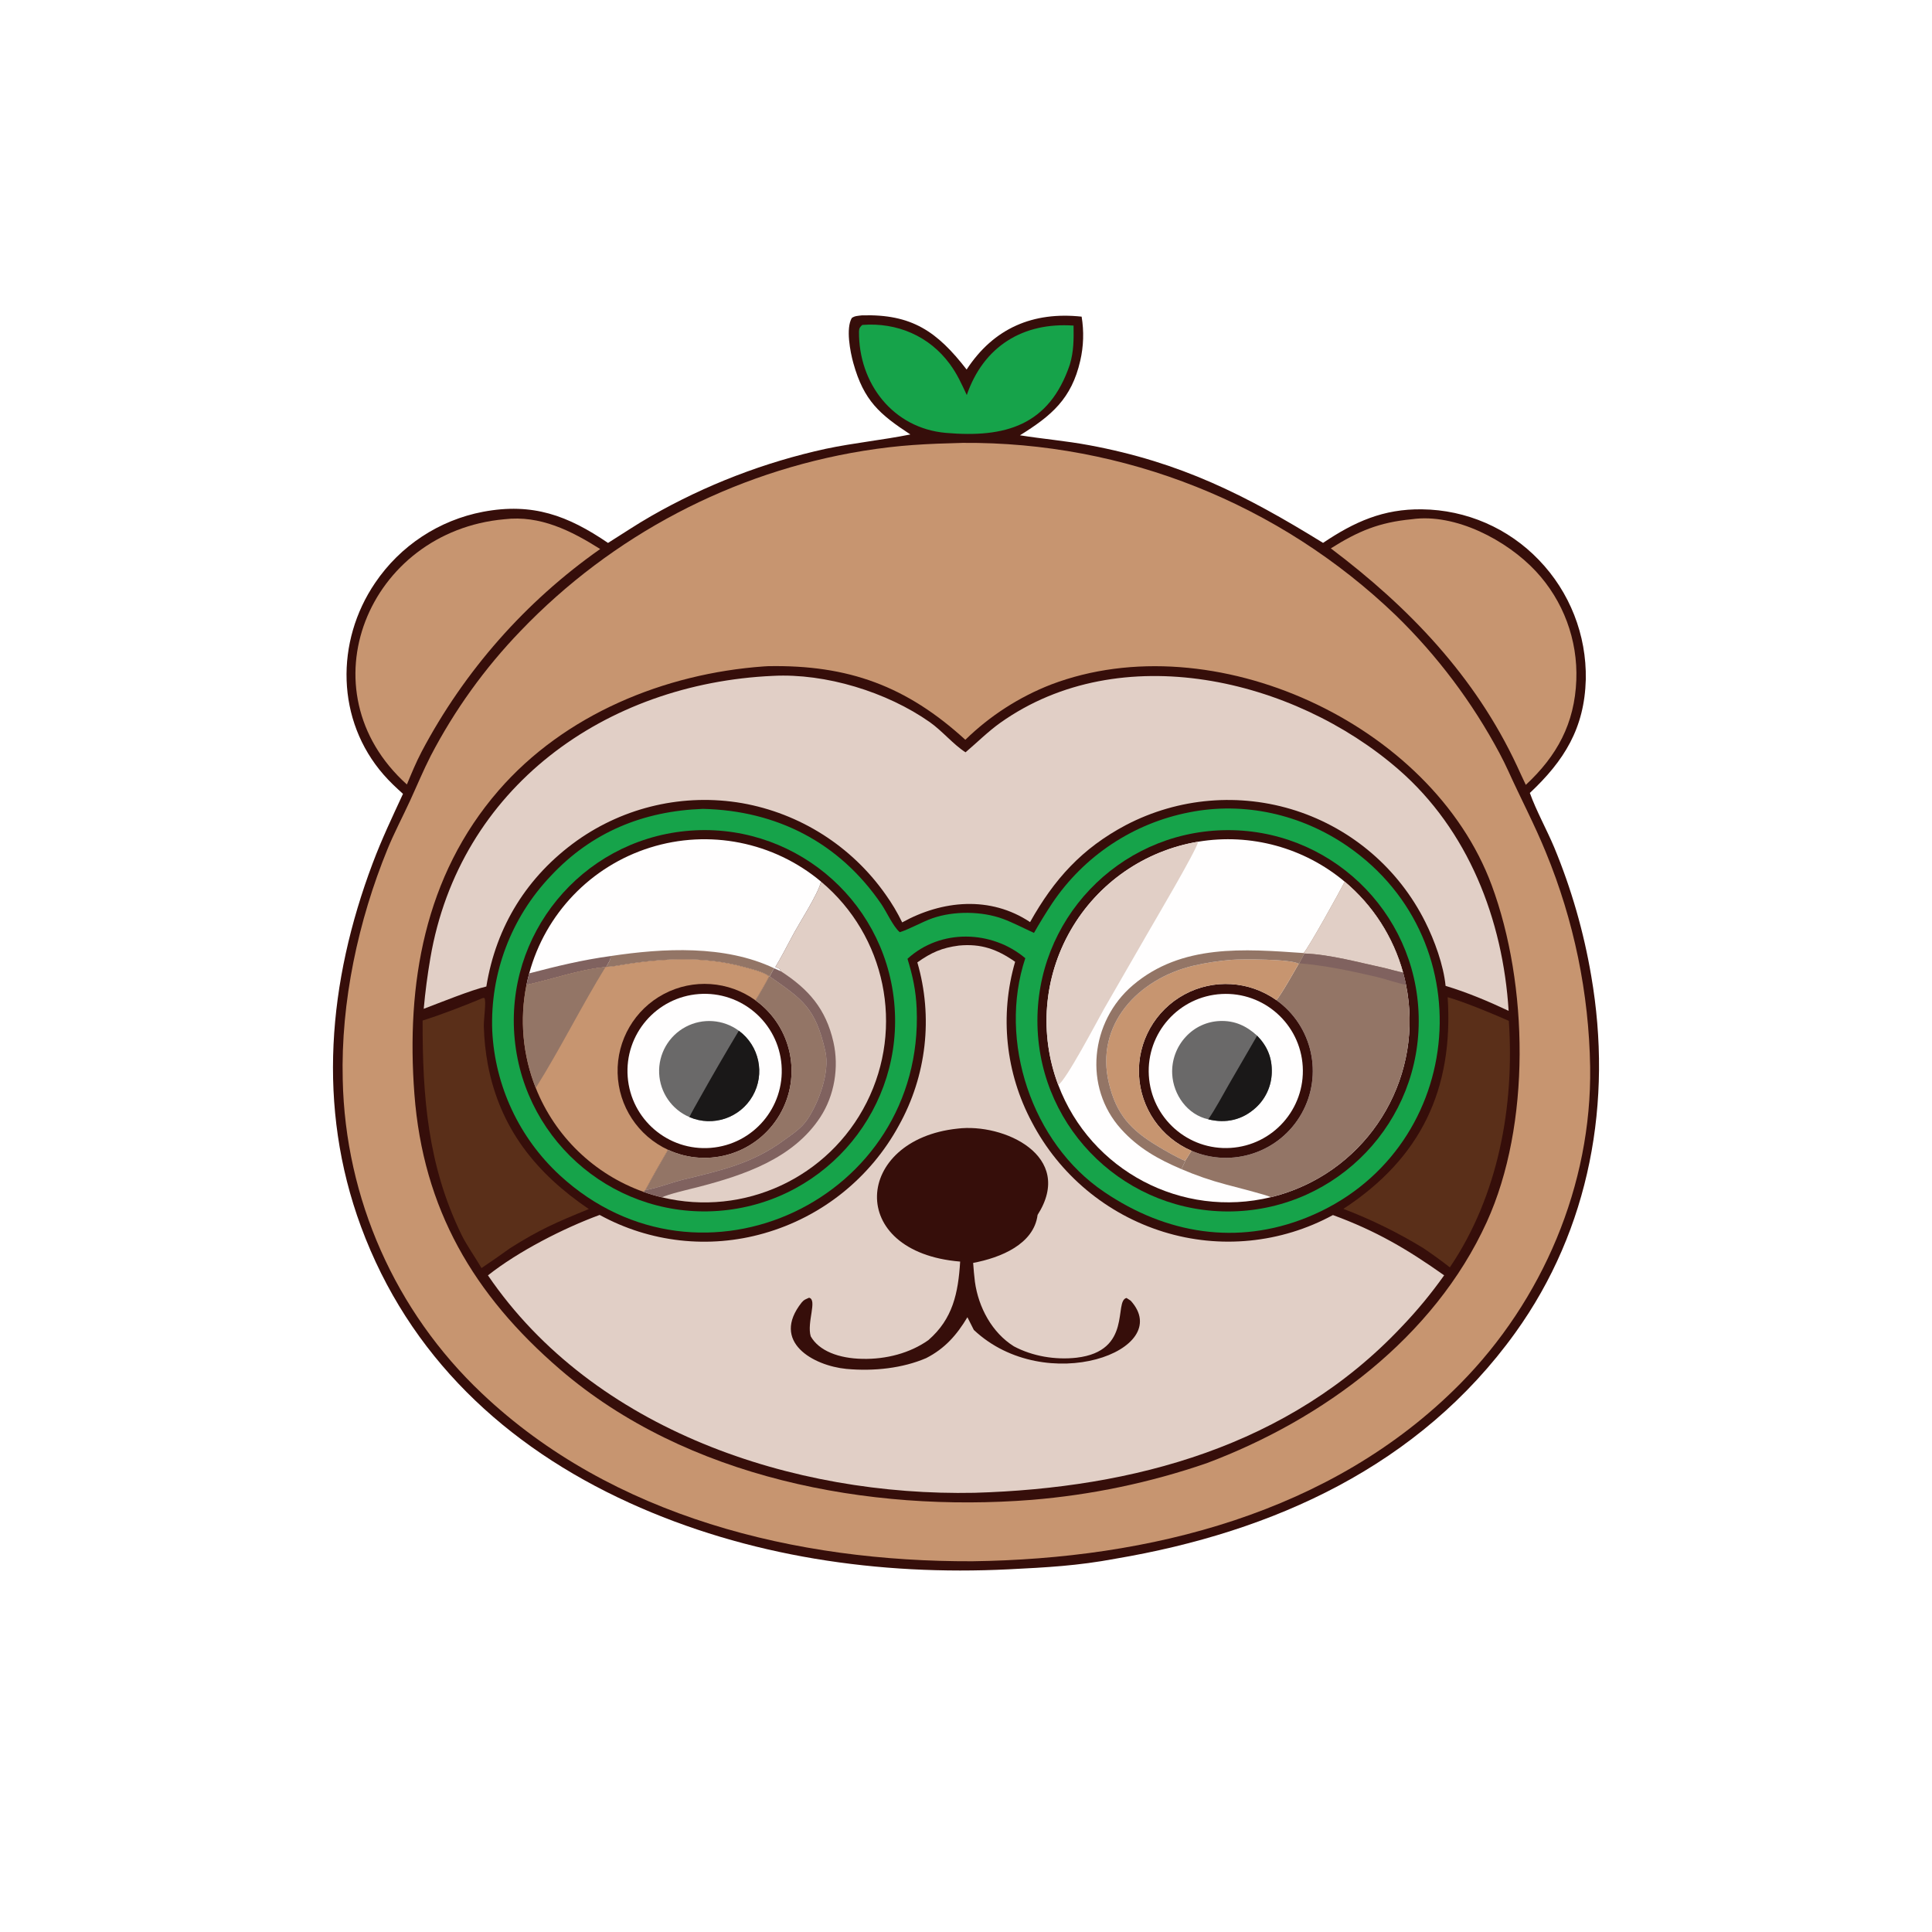
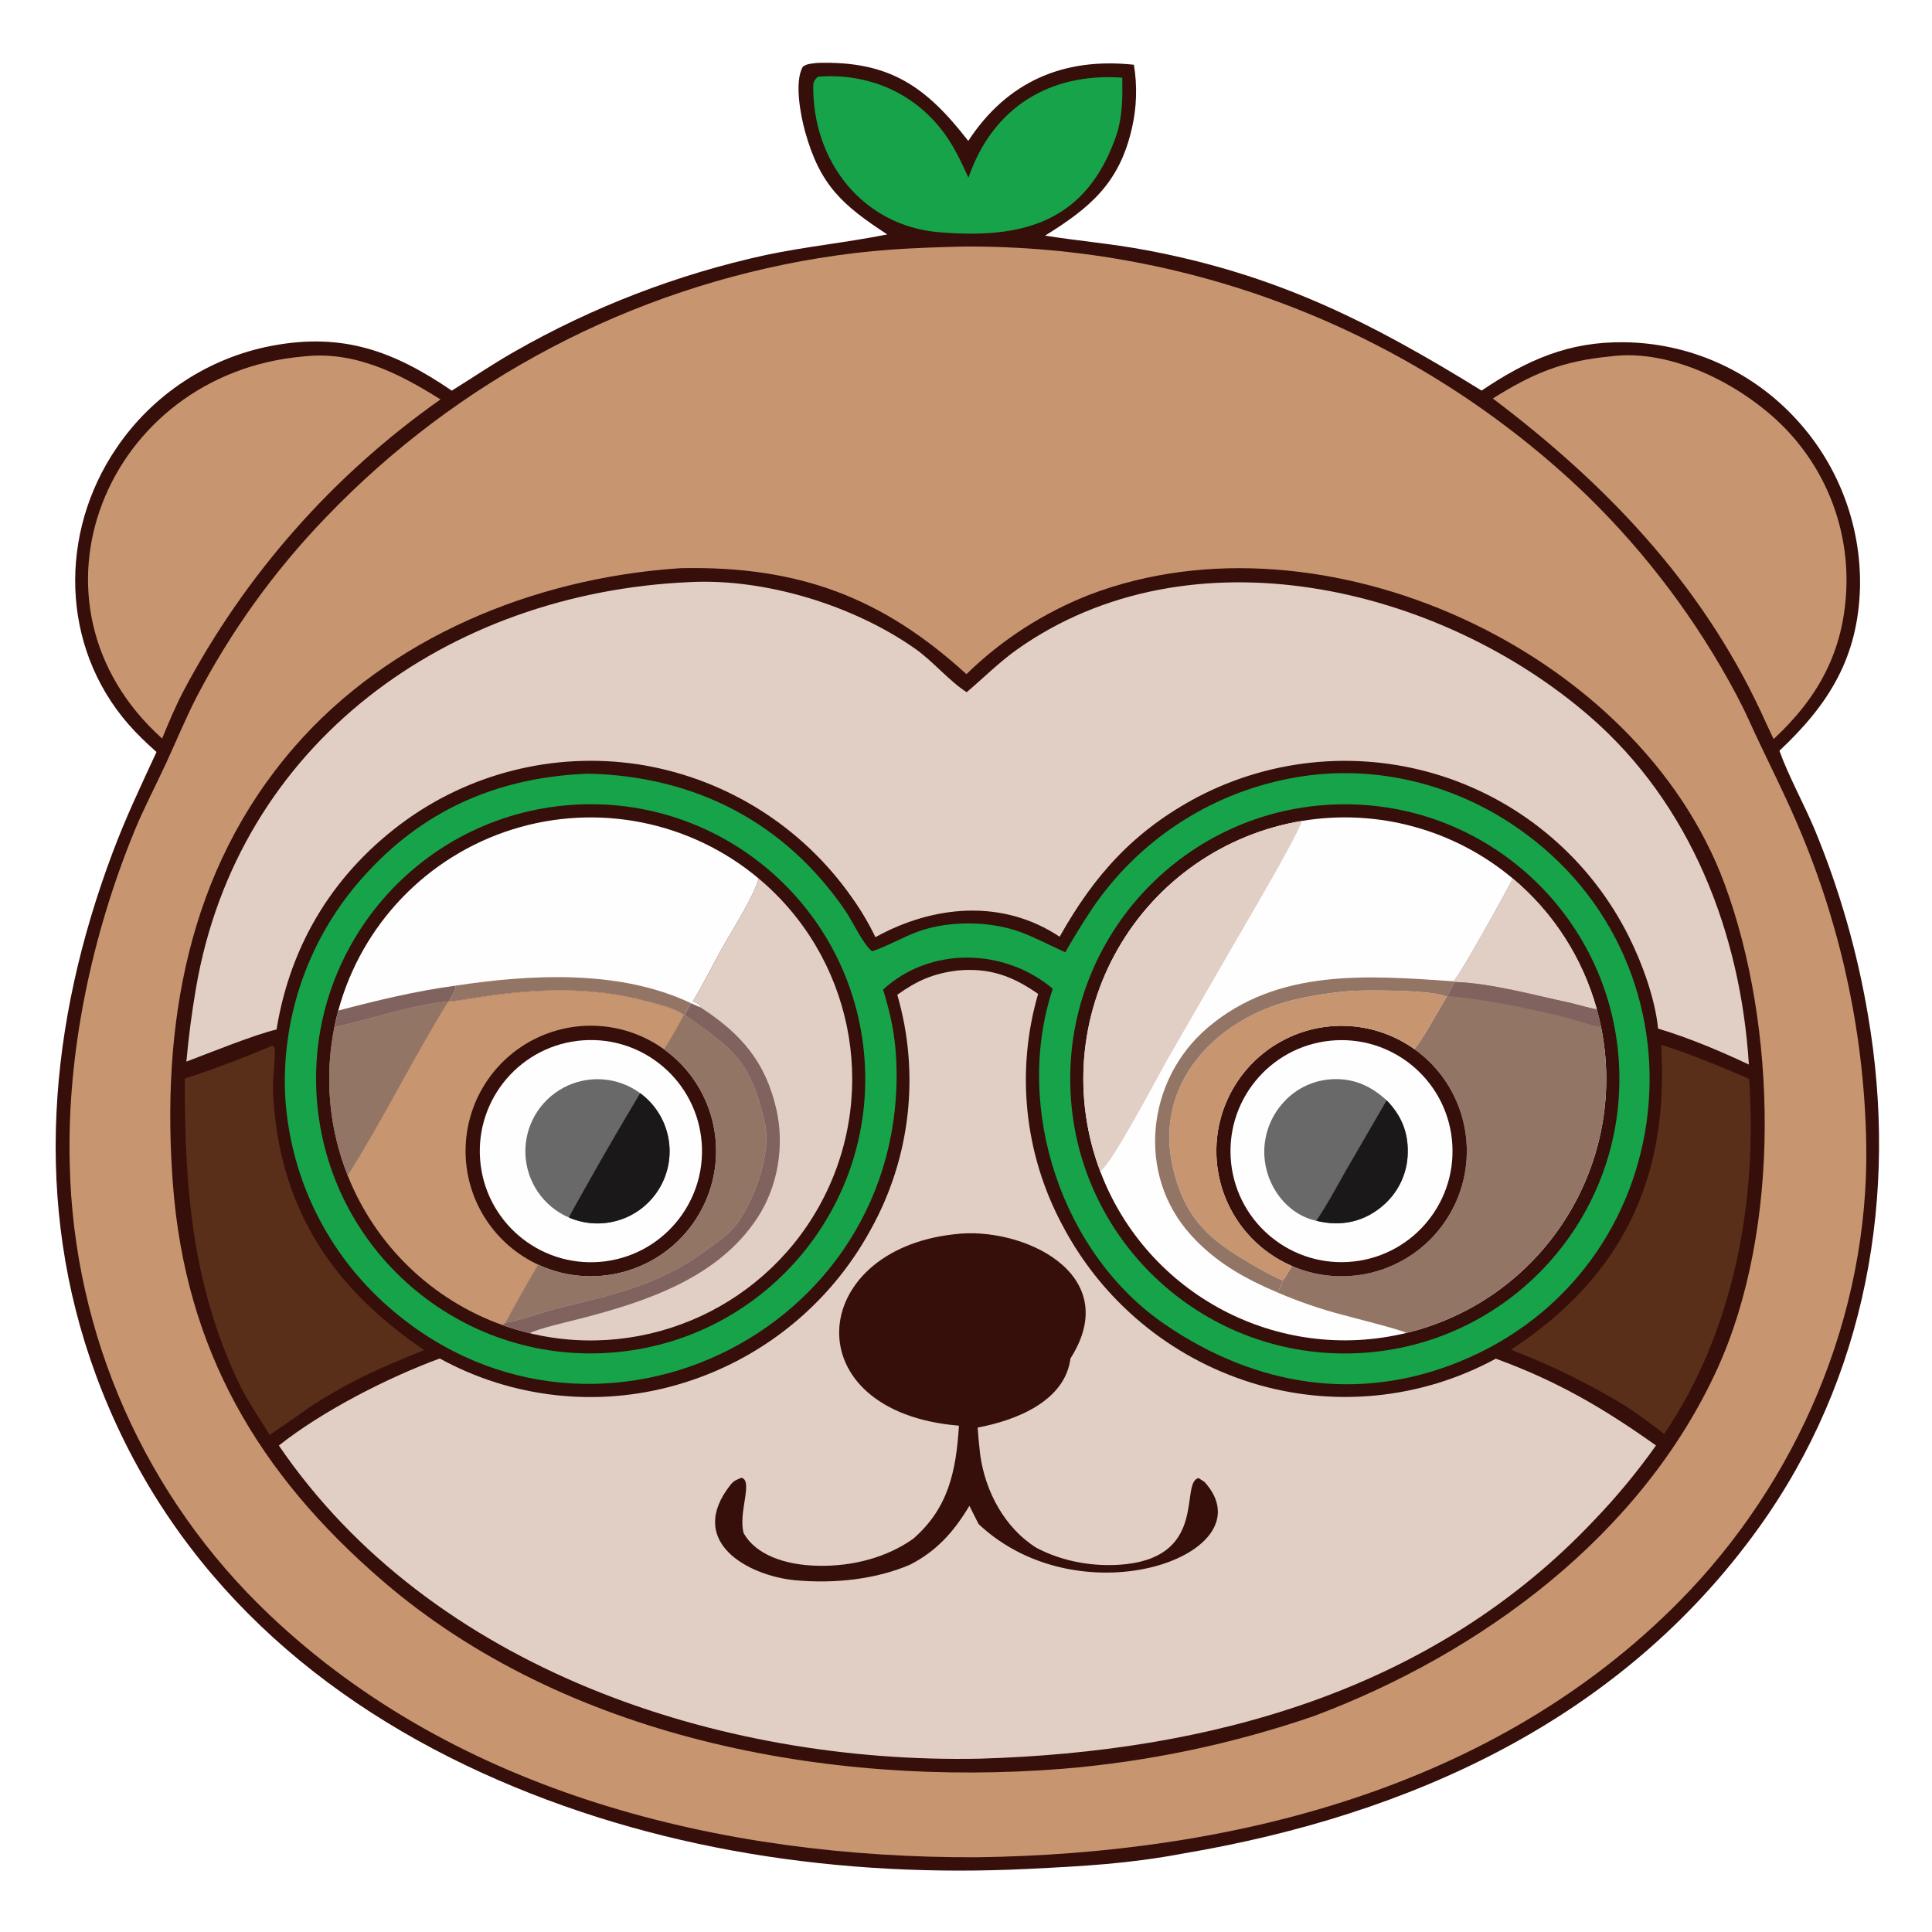
- <svg xmlns="http://www.w3.org/2000/svg" width="1024" height="1024" viewBox="0 0 1024 1024">
+ <svg xmlns="http://www.w3.org/2000/svg" width="1024" height="1024" viewBox="156 147 711 705">
  <path id="contorno-base" fill="#360E0A" d="M456.801 167.152C483.29 166.339 496.748 175.746 512.332 195.859C526.758 173.825 547.643 165.071 573.288 167.825C574.58 175.593 574.33 183.539 572.554 191.21C567.937 211.443 557.187 220.414 540.597 230.717C552.974 232.684 564.632 233.616 577.304 235.97C625.656 244.955 660.107 262.336 701.246 287.738C717.853 276.565 733.223 269.657 753.704 269.954C777.132 270.218 799.467 279.906 815.669 296.831C832.015 313.785 840.95 336.542 840.506 360.088C839.811 385.984 829.09 403.144 810.854 420.285C814.1 429.415 819.885 439.881 823.785 449.176C832.862 471.082 839.44 493.941 843.394 517.321C854.838 583.709 842.824 651.193 803.182 706.327C752.346 777.03 674.932 811.971 591.276 826.141C571.195 829.906 554.9 830.758 534.608 831.768C466.006 835.185 396.306 825.102 333.498 796.493C267.821 766.578 216.611 718.62 191.336 650.15C167.882 586.616 173.926 520.327 197.48 457.674C202.401 444.583 207.775 433.365 213.593 420.755C209.956 417.489 206.527 414.278 203.308 410.587C178.197 381.796 177.669 340.044 198.842 308.909C212.128 289.248 232.705 275.697 256.015 271.257C282.385 266.283 301.018 273.3 322.271 287.764C329.903 283 337.293 277.997 345.114 273.531C374.011 256.983 405.268 244.951 437.802 237.849C452.569 234.736 467.794 233.235 482.513 230.271C466.241 219.586 457.852 212.461 452.282 192.422C450.608 186.401 448.242 174.04 451.465 168.541C453.015 167.391 454.849 167.393 456.801 167.152Z" />
  <path id="cabeza-pelaje" fill="#C79570" d="M510.312 234.734C595.825 234.104 678.198 266.92 739.853 326.179C761.833 347.575 780.373 372.24 794.816 399.301C796.442 402.366 797.995 405.47 799.426 408.63C805.951 423.037 813.355 437.064 819.326 451.718C834.212 487.833 842.18 526.423 842.815 565.48C843.744 628.033 817.551 689.35 773.83 733.514C705.785 802.249 609.036 826.264 515.308 827.501C422.157 827.817 324.58 804.139 255.366 738.466C209.532 695.165 182.98 635.289 181.656 572.25C180.594 531.074 189.883 487.926 205.43 449.945C208.879 441.52 213.512 432.716 217.346 424.38C220.952 416.538 224.373 408.285 228.273 400.649C240.888 376.409 256.927 354.11 275.894 334.439C324.456 283.745 388.198 250.234 457.489 238.971C476.898 235.841 490.964 235.227 510.312 234.734Z" />
  <path id="mascara-contorno" fill="#360E0A" d="M404.844 353.215C405.251 353.16 406.621 353.097 407.113 353.087C449.796 352.298 480.572 363.719 511.655 392.1C524.684 379.385 540.139 369.424 557.1 362.81C642.861 330.183 758.812 383.321 790.626 469.178C810.092 521.711 811.528 596.169 787.995 647.741C760.035 709.015 701.313 752.351 639.536 775.535C609.545 785.844 578.384 792.369 546.776 794.96C460.465 801.741 363.892 783.574 296.771 725.754C251.027 686.349 224.251 640.743 219.639 579.856C215.227 521.62 224.932 464.307 264.24 418.989C299.264 378.61 352.238 356.983 404.844 353.215Z" />
  <path id="lentes-marco" fill="#16A34A" d="M548.042 494.447C551.051 489.158 554.237 483.971 557.593 478.895C574.44 453.72 600.642 436.314 630.379 430.545C659.298 424.784 689.579 431.515 714.259 448.549C788.071 499.494 776.067 611.779 692.55 645.339C655.809 660.103 618.206 654.12 585.24 631.76C546.842 605.881 528.86 551.738 543.43 507.866C525.608 492.857 498.379 492.22 480.987 508.183C483.776 517.25 485.457 525.052 485.852 534.552C490.048 635.383 371.58 691.817 296.742 622.959C275.174 603.084 262.296 575.519 260.892 546.224C259.757 515.895 270.905 486.391 291.811 464.389C313.615 440.989 340.995 429.856 372.584 428.719C411.66 429.62 444.833 446.527 467.143 479.227C469.986 483.395 473.279 490.938 476.882 494.078C481.855 492.588 488.724 488.61 494.217 486.692C505.562 482.732 520.446 482.892 531.677 487.054C536.864 488.976 542.888 492.134 548.042 494.447Z" />
  <g id="ojo-derecho">
    <path id="ojo-derecho-1" fill="#360E0A" d="M648.271 440.027C704.118 438.57 750.55 482.705 751.926 538.554C753.303 594.402 709.103 640.771 653.252 642.069C597.514 643.364 551.258 599.271 549.884 543.535C548.51 487.798 592.537 441.48 648.271 440.027Z" />
    <path id="ojo-derecho-2" fill="#FFFEFE" d="M635.081 446.119C662.818 441.496 691.189 449.238 712.733 467.309C727.675 479.842 738.456 496.62 743.647 515.42C744.243 517.579 744.764 519.758 745.208 521.954C754.707 568.916 728.206 615.71 683.047 631.719C679.943 632.82 676.784 633.76 673.583 634.536C626.389 645.986 578.061 620.473 560.892 575.046C550.708 548.1 553.133 518.008 567.5 493.04C581.867 468.072 606.666 450.854 635.081 446.119Z" />
    <path id="ojo-derecho-3" fill="#937566" d="M712.733 467.309C727.675 479.842 738.456 496.62 743.647 515.42C744.243 517.579 744.764 519.758 745.208 521.954C754.707 568.916 728.206 615.71 683.047 631.719C679.943 632.82 676.784 633.76 673.583 634.536C671.434 633.324 653.636 628.852 649.677 627.773C641.663 625.657 633.817 622.949 626.204 619.672L628.133 615.503L628.109 615.252C628.945 614.184 630.569 611.319 631.489 609.922C653.12 619.239 678.296 610.746 689.863 590.23C701.43 569.714 695.665 543.777 676.496 530.092C679.254 526.948 685.883 515.032 688.343 510.817L688.631 510.547L691.391 505.379L690.9 505.136C693.14 503.194 710.575 471.687 712.733 467.309Z" />
    <path id="ojo-derecho-4" fill="#E1CFC6" d="M712.733 467.309C727.675 479.842 738.456 496.62 743.647 515.42C742.645 515.468 735.468 513.404 733.913 513.073C720.686 510.261 704.831 505.834 691.391 505.379L690.9 505.136C693.14 503.194 710.575 471.687 712.733 467.309Z" />
    <path id="ojo-derecho-5" fill="#80625F" d="M691.391 505.379C704.831 505.834 720.686 510.261 733.913 513.073C735.468 513.404 742.645 515.468 743.647 515.42C744.243 517.579 744.764 519.758 745.208 521.954C740.644 521.153 734.566 518.929 729.714 517.801C715.755 514.556 702.896 511.803 688.631 510.547L691.391 505.379Z" />
    <path id="ojo-derecho-6" fill="#360E0A" d="M631.489 609.922C615.288 602.943 604.492 587.329 603.685 569.707C602.877 552.085 612.201 535.549 627.696 527.118C643.191 518.687 662.139 519.842 676.496 530.092C695.665 543.777 701.43 569.714 689.863 590.23C678.296 610.746 653.12 619.239 631.489 609.922Z" />
    <path id="ojo-derecho-7" fill="#FFFEFE" d="M647.475 526.843C669.939 525.623 689.162 542.793 690.476 565.252C691.79 587.711 674.7 607.005 652.247 608.413C629.661 609.829 610.227 592.615 608.906 570.024C607.584 547.432 624.878 528.07 647.475 526.843Z" />
    <path id="ojo-derecho-8" fill="#6A6969" d="M640.399 593.255C629.385 590.846 621.849 580.258 621.294 569.268C620.932 561.966 623.541 554.829 628.526 549.481C633.214 544.376 639.759 541.373 646.686 541.147C654.491 540.866 660.728 543.812 666.305 548.936C671.698 554.483 674.3 560.658 674.066 568.527C673.885 575.622 670.818 582.336 665.573 587.117C658.422 593.623 649.734 595.578 640.399 593.255Z" />
    <path id="ojo-derecho-9" fill="#1A1818" d="M666.305 548.936C671.698 554.483 674.3 560.658 674.066 568.527C673.885 575.622 670.818 582.336 665.573 587.117C658.422 593.623 649.734 595.578 640.399 593.255C644.005 588.09 648.242 580.177 651.391 574.656L666.305 548.936Z" />
    <path id="ojo-derecho-10" fill="#E1CFC6" d="M560.892 575.046C550.708 548.1 553.133 518.008 567.5 493.04C581.867 468.072 606.666 450.854 635.081 446.119C633.855 451.218 612.182 487.8 607.966 495.161L585.2 534.671C581.436 541.354 565.07 572.561 560.892 575.046Z" />
    <path id="ojo-derecho-11" fill="#C79570" d="M628.109 615.252C624.621 613.942 616.963 609.538 613.568 607.457C599.224 598.876 591.751 590.673 587.774 574.272C580.174 542.931 603.415 518.798 632.391 511.881C639.109 510.322 645.933 509.266 652.808 508.72C658.24 508.275 684.216 508.276 688.343 510.817C685.883 515.032 679.254 526.948 676.496 530.092C662.139 519.842 643.191 518.687 627.696 527.118C612.201 535.549 602.877 552.085 603.685 569.707C604.492 587.329 615.288 602.943 631.489 609.922C630.569 611.319 628.945 614.184 628.109 615.252Z" />
    <path id="ojo-derecho-12" fill="#937566" d="M626.204 619.672C613.845 614.425 603.278 608.495 594.205 598.437C574.088 576.184 577.861 541.434 600.415 522.211C626.253 500.19 659.569 502.978 690.9 505.136L691.391 505.379L688.631 510.547L688.343 510.817C684.216 508.276 658.24 508.275 652.808 508.72C645.933 509.266 639.109 510.322 632.391 511.881C603.415 518.798 580.174 542.931 587.774 574.272C591.751 590.673 599.224 598.876 613.568 607.457C616.963 609.538 624.621 613.942 628.109 615.252L628.133 615.503L626.204 619.672Z" />
  </g>
  <g id="ojo-izquierdo">
    <path id="ojo-izquierdo-1" fill="#360E0A" d="M363.386 440.469C418.938 434.953 468.437 475.531 473.926 531.086C479.414 586.641 438.811 636.121 383.254 641.581C327.735 647.038 278.298 606.47 272.814 550.954C267.33 495.439 307.872 445.982 363.386 440.469Z" />
    <path id="ojo-izquierdo-2" fill="#360E0A" d="M280.492 515.903C289.072 484.218 313.211 459.091 344.528 449.249C375.844 439.406 410.017 446.205 435.182 467.284C469.419 495.963 479.426 544.429 459.348 584.323C439.269 624.218 394.382 645.056 350.951 634.645C347.572 633.835 344.239 632.843 340.967 631.672C314.942 622.362 294.176 602.311 283.96 576.627C277.068 559.299 275.358 540.342 279.04 522.061C279.456 519.993 279.94 517.939 280.492 515.903Z" />
    <path id="ojo-izquierdo-3" fill="#E1CFC6" d="M435.182 467.284C469.419 495.963 479.426 544.429 459.348 584.323C439.269 624.218 394.382 645.056 350.951 634.645C347.572 633.835 344.239 632.843 340.967 631.672L342.022 630.802C345.89 623.591 349.902 616.457 354.054 609.406C375.61 619.394 401.226 611.365 413.224 590.86C425.223 570.355 419.674 544.09 400.407 530.191C402.54 526.807 405.875 521.042 407.656 517.503L407.926 517.508L410.238 513.163L413.837 514.761C413.249 513.139 413.112 513.549 410.977 512.49C413.015 509.24 417.65 500.589 419.522 496.951C423.359 489.493 433.351 474.489 435.182 467.284Z" />
    <path id="ojo-izquierdo-4" fill="#937566" d="M407.656 517.503L407.926 517.508C425.274 529.712 432.21 533.892 437.48 557.332C439.919 568.18 434.068 584.152 428.061 593.147C424.687 598.198 420.033 601.024 415.3 604.503C398.628 616.76 381.983 620.382 362.354 625.165C355.862 626.747 348.955 629.577 342.022 630.802C345.89 623.591 349.902 616.457 354.054 609.406C375.61 619.394 401.226 611.365 413.224 590.86C425.223 570.355 419.674 544.09 400.407 530.191C402.54 526.807 405.875 521.042 407.656 517.503Z" />
    <path id="ojo-izquierdo-5" fill="#80625F" d="M410.238 513.163L413.837 514.761C428.535 524.246 437.748 534.662 441.742 552.358C444.741 565.643 442.323 580.577 434.785 592.11C420.386 614.141 394.275 622.857 370.007 629.161C366.919 629.963 353.434 633.066 350.951 634.645C347.572 633.835 344.239 632.843 340.967 631.672L342.022 630.802C348.955 629.577 355.862 626.747 362.354 625.165C381.983 620.382 398.628 616.76 415.3 604.503C420.033 601.024 424.687 598.198 428.061 593.147C434.068 584.152 439.919 568.18 437.48 557.332C432.21 533.892 425.274 529.712 407.926 517.508L410.238 513.163Z" />
    <path id="ojo-izquierdo-6" fill="#FFFEFE" d="M280.492 515.903C289.072 484.218 313.211 459.091 344.528 449.249C375.844 439.406 410.017 446.205 435.182 467.284C433.351 474.489 423.359 489.493 419.522 496.951C417.65 500.589 413.015 509.24 410.977 512.49C413.112 513.549 413.249 513.139 413.837 514.761L410.238 513.163L407.926 517.508L407.656 517.503C404.793 515.127 398.116 513.592 394.461 512.581C373.023 506.656 350.698 507.91 328.982 511.514C326.377 511.946 323.998 512.408 321.352 512.456L320.925 512.583C307.499 513.779 292.429 519.11 279.04 522.061C279.456 519.993 279.94 517.939 280.492 515.903Z" />
    <path id="ojo-izquierdo-7" fill="#937566" d="M323.611 506.734C351.609 502.492 384.211 500.806 410.238 513.163L407.926 517.508L407.656 517.503C404.793 515.127 398.116 513.592 394.461 512.581C373.023 506.656 350.698 507.91 328.982 511.514C326.377 511.946 323.998 512.408 321.352 512.456C322.391 510.134 323.786 508.919 323.611 506.734Z" />
    <path id="ojo-izquierdo-8" fill="#80625F" d="M280.492 515.903C295.026 512.096 308.644 508.777 323.611 506.734C323.786 508.919 322.391 510.134 321.352 512.456L320.925 512.583C307.499 513.779 292.429 519.11 279.04 522.061C279.456 519.993 279.94 517.939 280.492 515.903Z" />
    <path id="ojo-izquierdo-9" fill="#C79570" d="M321.352 512.456C323.998 512.408 326.377 511.946 328.982 511.514C350.698 507.91 373.023 506.656 394.461 512.581C398.116 513.592 404.793 515.127 407.656 517.503C405.875 521.042 402.54 526.807 400.407 530.191C386.196 519.938 367.4 518.629 351.905 526.813C336.41 534.997 326.895 551.259 327.35 568.777C327.806 586.294 338.154 602.039 354.054 609.406C349.902 616.457 345.89 623.591 342.022 630.802L340.967 631.672C314.942 622.362 294.176 602.311 283.96 576.627C277.068 559.299 275.358 540.342 279.04 522.061C292.429 519.11 307.499 513.779 320.925 512.583L321.352 512.456Z" />
    <path id="ojo-izquierdo-10" fill="#937566" d="M320.925 512.583C308.354 532.961 296.626 556.521 283.96 576.627C277.068 559.299 275.358 540.342 279.04 522.061C292.429 519.11 307.499 513.779 320.925 512.583Z" />
    <path id="ojo-izquierdo-11" fill="#FFFEFE" d="M370.44 526.859C392.909 525.196 412.489 542.022 414.225 564.485C415.961 586.948 399.198 606.583 376.741 608.391C354.181 610.208 334.437 593.352 332.693 570.786C330.949 548.22 347.869 528.531 370.44 526.859Z" />
    <path id="ojo-izquierdo-12" fill="#6A6969" d="M365.411 592.084C356.032 588.058 349.793 579.009 349.364 568.811C348.935 558.613 354.393 549.073 363.401 544.273C372.409 539.473 383.371 540.265 391.597 546.308C402.467 554.296 405.617 569.166 398.919 580.875C392.221 592.583 377.806 597.406 365.411 592.084Z" />
    <path id="ojo-izquierdo-13" fill="#1A1818" d="M391.597 546.308C402.467 554.296 405.617 569.166 398.919 580.875C392.221 592.583 377.806 597.406 365.411 592.084C365.638 591.252 370.145 583.343 370.932 581.944C377.639 569.961 384.528 558.081 391.597 546.308Z" />
  </g>
  <g id="boca-nariz">
    <path id="boca-nariz-1" fill="#E1CFC6" d="M508.272 501.167C520.006 500.057 528.487 503.094 538.038 509.764C529.774 538.179 532.966 568.701 546.93 594.791C561.518 622.671 586.617 643.585 616.671 652.905C646.585 662.166 678.97 658.957 706.484 644.006C729.202 652.32 745.921 662.116 765.428 675.948C758.59 685.595 751.047 694.722 742.862 703.256C683.264 766.518 600.959 788.745 516.515 791.215C420.623 793.172 314.639 758.157 258.623 675.973C274.661 663.254 298.727 650.951 317.83 643.938C344.457 658.544 375.774 662.045 404.97 653.681C435.501 644.998 461.255 624.395 476.429 596.515C491.104 570.169 494.628 539.047 486.213 510.087C493.518 504.881 499.313 502.307 508.272 501.167Z" />
    <path id="boca-nariz-2" fill="#360E0A" d="M 507.423,598.2 C 531.898,595.136 569.911,612.567 549.946,643.923 C 547.985,659.417 530.383,666.643 515.788,669.362 C 516.009,672.669 516.319,676.017 516.726,679.384 C 518.638,693.141 525.897,706.4 537.361,713.575 C 547.291,718.878 559.353,720.87 570.6,719.61 C 600.479,716.122 590.178,689.588 597.076,687.942 L 599.283,689.378 C 623.134,715.661 554.316,740.807 516.142,704.882 L 512.749,698.158 C 507.153,707.5 500.861,714.748 490.869,719.839 C 478.466,725.162 463.268,726.907 448.555,725.546 C 431.114,723.834 408.284,711.236 424.949,690.289 C 426.253,688.73 427.074,688.658 428.807,687.832 C 433.365,688.791 427.501,700.947 429.707,708.287 C 434.088,716.008 444.583,720.002 457.139,720.223 C 469.664,720.498 482.297,717.21 492.06,710.294 C 505.044,699.01 507.861,685.376 508.904,668.668 C 447.986,663.643 452.785,604.009 507.423,598.2" />
  </g>
  <path id="mascara-superior" fill="#E1CFC6" d="M409.789 358.221C437.58 356.783 470.066 366.753 492.809 382.747C499.367 387.36 505.445 394.75 511.76 398.74C517.669 393.712 523.849 387.591 530.16 383.11C593.827 337.905 685.531 359.49 741.132 407.733C778.152 439.854 796.576 487.315 799.607 535.767C788.792 530.685 777.645 525.984 766.192 522.53C765.116 511.564 760.322 498.414 755.416 488.634C741.421 460.611 716.765 439.377 686.977 429.692C657.125 420.023 624.64 422.752 596.82 437.267C573.404 449.654 558.722 465.996 545.961 488.731C524.925 474.725 499.467 477.099 478.176 488.894C475.652 483.682 472.684 478.696 469.305 473.992C451.341 448.475 424.007 431.106 393.276 425.68C362.614 420.396 331.111 427.56 305.749 445.582C279.404 464.474 262.95 490.911 257.772 522.867C250.088 524.592 232.549 531.689 224.586 534.689C225.412 525.52 226.543 516.942 228.083 507.891C243.482 417.404 320.891 362.156 409.789 358.221Z" />
  <g id="orejas">
    <path id="oreja-izquierda-sombra" fill="#5A2F19" d="M256.024 528.917L256.741 528.976C257.843 530.511 256.338 540.141 256.436 543.985C256.622 550.784 257.335 557.558 258.569 564.246C265.054 598.223 284.185 621.845 312.084 640.831C295.048 647.779 285.825 651.749 270.373 661.55C265.377 665.15 260.322 668.667 255.209 672.098C251.965 666.494 247.384 660.104 244.661 654.534C226.602 617.599 223.94 581.055 223.989 540.905C233.58 537.925 246.748 532.832 256.024 528.917Z" />
    <path id="oreja-derecha-sombra" fill="#5A2F19" d="M767.292 528.54C775.721 530.895 791.601 537.442 799.71 541.08C802.79 586.19 794.135 633.778 768.45 671.725C763.857 668.137 759.136 664.716 754.296 661.469C740.868 653.272 726.716 646.326 712.017 640.718C753.168 613.813 770.424 577.337 767.292 528.54Z" />
    <path id="oreja-derecha-exterior" fill="#C79570" d="M748.294 275.201C771.371 271.903 798.691 286.333 814.027 302.774C828.573 318.384 836.294 339.148 835.481 360.469C834.605 383.463 825.222 400.685 808.707 415.992C807.108 412.659 805.564 409.247 804.01 405.888C781.798 358.365 746.753 321.876 705.367 290.648C719.935 281.485 730.934 276.867 748.294 275.201Z" />
    <path id="oreja-izquierda-exterior" fill="#C79570" d="M267.363 275.209C286.267 272.959 302.772 281.332 318.115 290.993C278.552 318.795 246.135 355.573 223.521 398.314C220.424 404.256 218.239 409.594 215.66 415.79C160.256 365.932 195.184 281.648 267.363 275.209Z" />
  </g>
  <path id="hoja" fill="#16A34A" d="M457.062 172.219C475.422 170.794 492.548 178.086 503.481 193.023C507.396 198.372 509.626 203.406 512.411 209.373C521.249 183.667 542.119 170.692 569.013 172.57C569.119 179.864 569.128 186.267 567.02 193.278C556.05 225.712 532.642 232.13 501.433 229.45C473.321 227.036 455.017 203.218 455.284 175.66C455.3 174.042 455.891 173.133 457.062 172.219Z" />
</svg>
